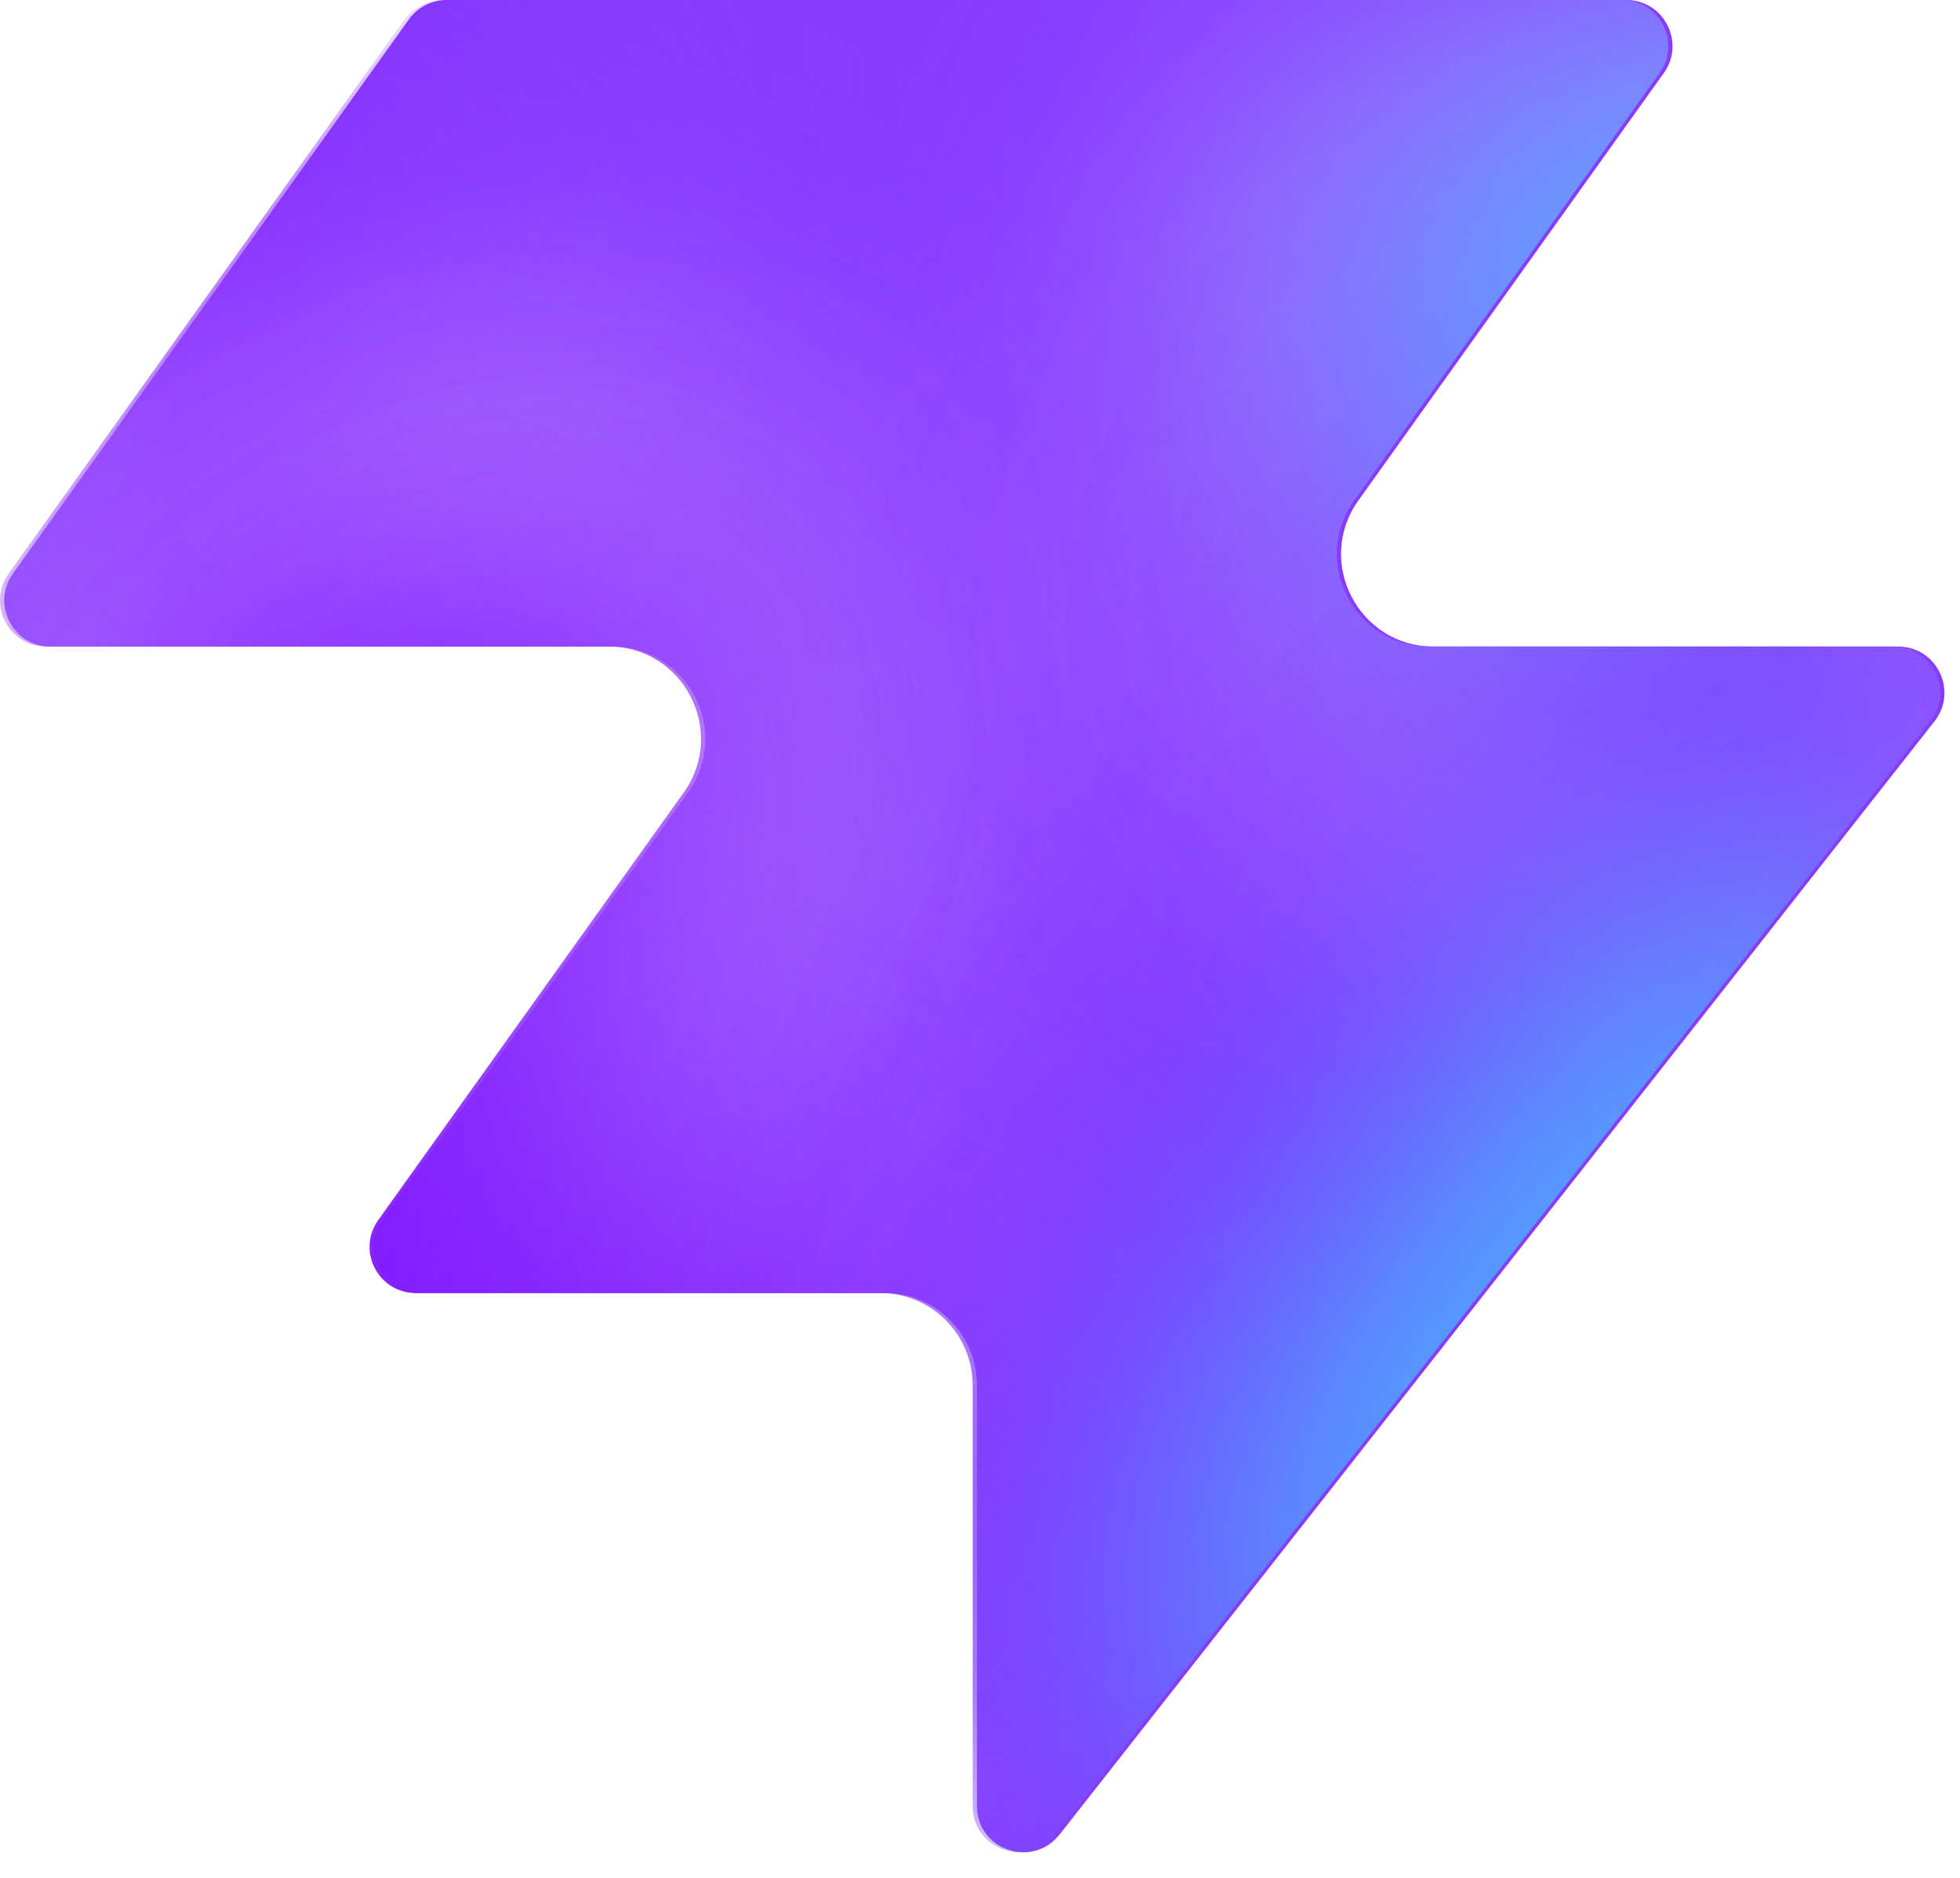
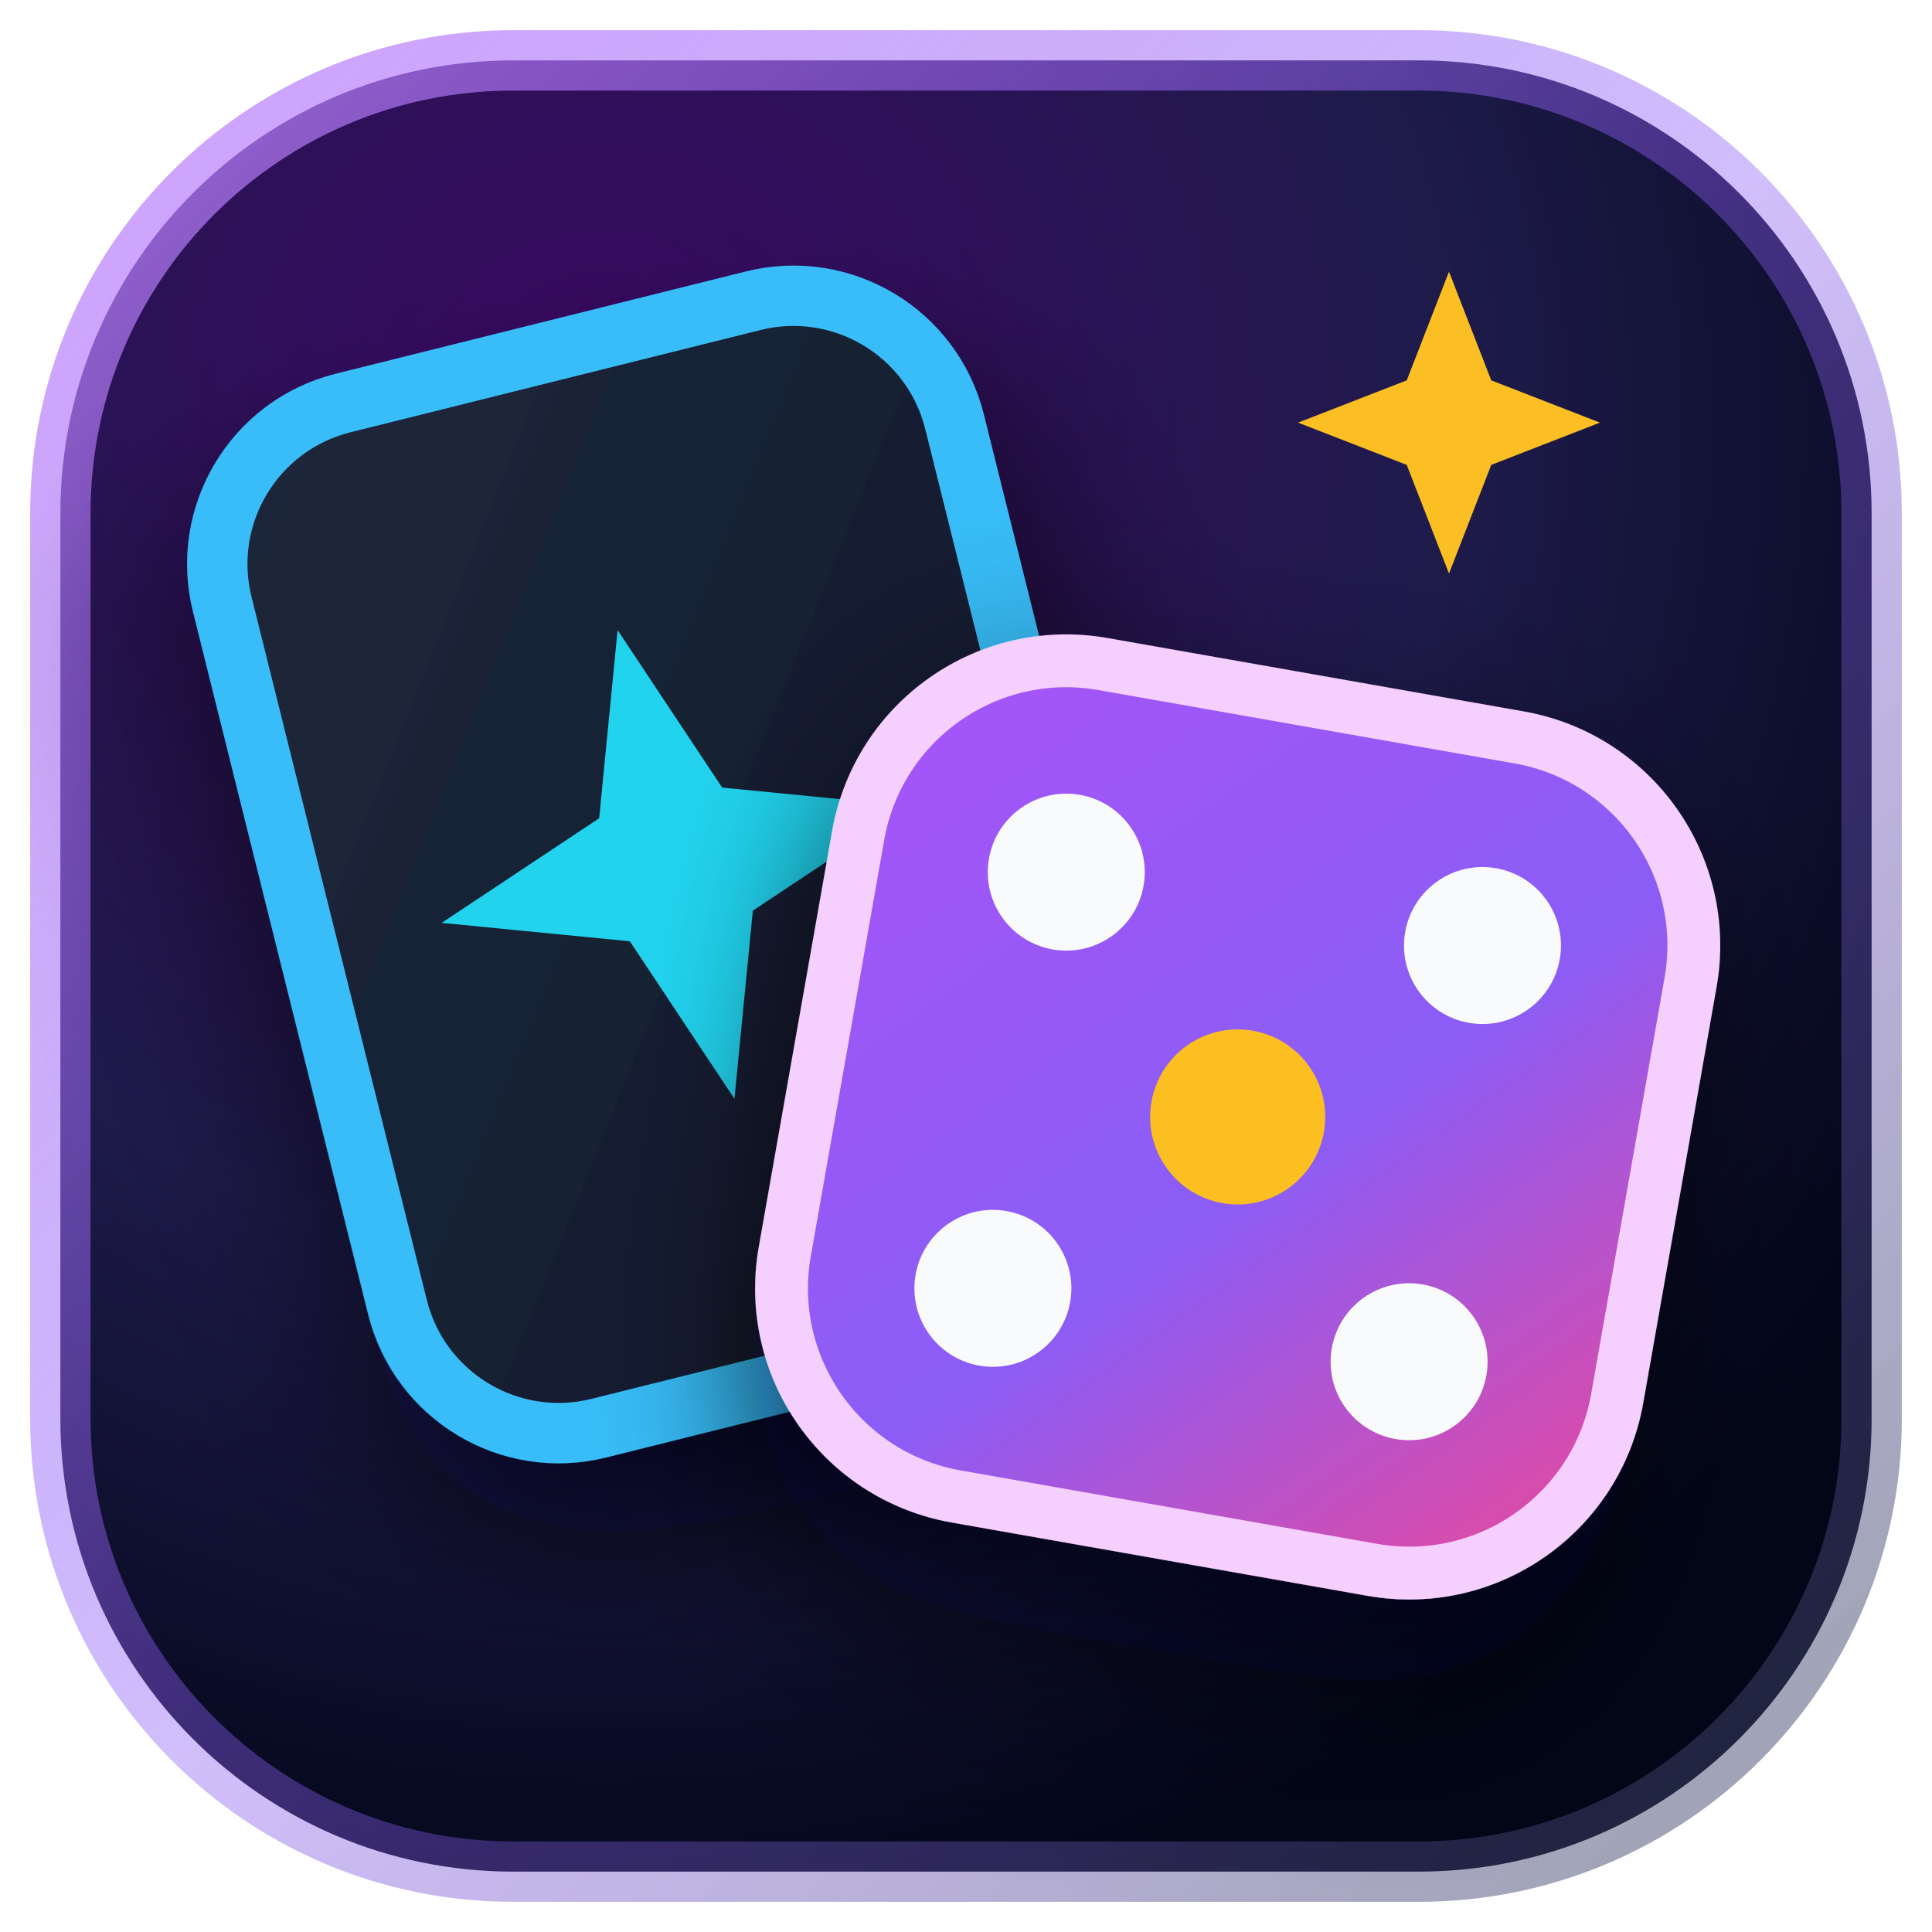
- <svg xmlns="http://www.w3.org/2000/svg" width="48" height="46" fill="none" viewBox="0 0 48 46">
-   <path fill="#863bff" d="M25.946 44.938c-.664.845-2.021.375-2.021-.698V33.937a2.26 2.26 0 0 0-2.262-2.262H10.287c-.92 0-1.456-1.04-.92-1.788l7.48-10.471c1.07-1.497 0-3.578-1.842-3.578H1.237c-.92 0-1.456-1.04-.92-1.788L10.013.474c.214-.297.556-.474.92-.474h28.894c.92 0 1.456 1.04.92 1.788l-7.48 10.471c-1.07 1.498 0 3.579 1.842 3.579h11.377c.943 0 1.473 1.088.89 1.83L25.947 44.94z" style="fill:#863bff;fill:color(display-p3 .525 .23 1);fill-opacity:1" />
-   <mask id="a" width="48" height="46" x="0" y="0" maskUnits="userSpaceOnUse" style="mask-type:alpha">
-     <path fill="#000" d="M25.842 44.938c-.664.844-2.021.375-2.021-.698V33.937a2.26 2.26 0 0 0-2.262-2.262H10.183c-.92 0-1.456-1.04-.92-1.788l7.48-10.471c1.07-1.498 0-3.579-1.842-3.579H1.133c-.92 0-1.456-1.04-.92-1.787L9.91.473c.214-.297.556-.474.92-.474h28.894c.92 0 1.456 1.04.92 1.788l-7.48 10.471c-1.07 1.498 0 3.578 1.842 3.578h11.377c.943 0 1.473 1.088.89 1.832L25.843 44.94z" style="fill:#000;fill-opacity:1" />
-   </mask>
-   <g mask="url(#a)">
-     <g filter="url(#b)">
-       <ellipse cx="5.508" cy="14.704" fill="#ede6ff" rx="5.508" ry="14.704" style="fill:#ede6ff;fill:color(display-p3 .927 .903 1);fill-opacity:1" transform="matrix(.00324 1 1 -.00324 -4.47 31.516)" />
-     </g>
-     <g filter="url(#c)">
-       <ellipse cx="10.399" cy="29.851" fill="#ede6ff" rx="10.399" ry="29.851" style="fill:#ede6ff;fill:color(display-p3 .927 .903 1);fill-opacity:1" transform="matrix(.00324 1 1 -.00324 -39.328 7.883)" />
-     </g>
-     <g filter="url(#d)">
-       <ellipse cx="5.508" cy="30.487" fill="#7e14ff" rx="5.508" ry="30.487" style="fill:#7e14ff;fill:color(display-p3 .492 .077 1);fill-opacity:1" transform="rotate(89.814 -25.913 -14.639)scale(1 -1)" />
-     </g>
-     <g filter="url(#e)">
-       <ellipse cx="5.508" cy="30.599" fill="#7e14ff" rx="5.508" ry="30.599" style="fill:#7e14ff;fill:color(display-p3 .492 .077 1);fill-opacity:1" transform="rotate(89.814 -32.644 -3.334)scale(1 -1)" />
-     </g>
-     <g filter="url(#f)">
-       <ellipse cx="5.508" cy="30.599" fill="#7e14ff" rx="5.508" ry="30.599" style="fill:#7e14ff;fill:color(display-p3 .492 .077 1);fill-opacity:1" transform="matrix(.00324 1 1 -.00324 -34.34 30.47)" />
-     </g>
-     <g filter="url(#g)">
-       <ellipse cx="14.072" cy="22.078" fill="#ede6ff" rx="14.072" ry="22.078" style="fill:#ede6ff;fill:color(display-p3 .927 .903 1);fill-opacity:1" transform="rotate(93.35 24.506 48.493)scale(-1 1)" />
-     </g>
-     <g filter="url(#h)">
-       <ellipse cx="3.47" cy="21.501" fill="#7e14ff" rx="3.47" ry="21.501" style="fill:#7e14ff;fill:color(display-p3 .492 .077 1);fill-opacity:1" transform="rotate(89.009 28.708 47.59)scale(-1 1)" />
-     </g>
-     <g filter="url(#i)">
-       <ellipse cx="3.47" cy="21.501" fill="#7e14ff" rx="3.47" ry="21.501" style="fill:#7e14ff;fill:color(display-p3 .492 .077 1);fill-opacity:1" transform="rotate(89.009 28.708 47.59)scale(-1 1)" />
-     </g>
-     <g filter="url(#j)">
-       <ellipse cx=".387" cy="8.972" fill="#7e14ff" rx="4.407" ry="29.108" style="fill:#7e14ff;fill:color(display-p3 .492 .077 1);fill-opacity:1" transform="rotate(39.51 .387 8.972)" />
-     </g>
-     <g filter="url(#k)">
-       <ellipse cx="47.523" cy="-6.092" fill="#7e14ff" rx="4.407" ry="29.108" style="fill:#7e14ff;fill:color(display-p3 .492 .077 1);fill-opacity:1" transform="rotate(37.892 47.523 -6.092)" />
-     </g>
-     <g filter="url(#l)">
-       <ellipse cx="41.412" cy="6.333" fill="#47bfff" rx="5.971" ry="9.665" style="fill:#47bfff;fill:color(display-p3 .28 .748 1);fill-opacity:1" transform="rotate(37.892 41.412 6.333)" />
-     </g>
-     <g filter="url(#m)">
-       <ellipse cx="-1.879" cy="38.332" fill="#7e14ff" rx="4.407" ry="29.108" style="fill:#7e14ff;fill:color(display-p3 .492 .077 1);fill-opacity:1" transform="rotate(37.892 -1.88 38.332)" />
-     </g>
-     <g filter="url(#n)">
-       <ellipse cx="-1.879" cy="38.332" fill="#7e14ff" rx="4.407" ry="29.108" style="fill:#7e14ff;fill:color(display-p3 .492 .077 1);fill-opacity:1" transform="rotate(37.892 -1.88 38.332)" />
-     </g>
-     <g filter="url(#o)">
-       <ellipse cx="35.651" cy="29.907" fill="#7e14ff" rx="4.407" ry="29.108" style="fill:#7e14ff;fill:color(display-p3 .492 .077 1);fill-opacity:1" transform="rotate(37.892 35.651 29.907)" />
-     </g>
-     <g filter="url(#p)">
-       <ellipse cx="38.418" cy="32.4" fill="#47bfff" rx="5.971" ry="15.297" style="fill:#47bfff;fill:color(display-p3 .28 .748 1);fill-opacity:1" transform="rotate(37.892 38.418 32.4)" />
-     </g>
-   </g>
+ <svg xmlns="http://www.w3.org/2000/svg" viewBox="0 0 64 64" width="64" height="64" fill="none">
  <defs>
-     <filter id="b" width="60.045" height="41.654" x="-19.77" y="16.149" color-interpolation-filters="sRGB" filterUnits="userSpaceOnUse">
-       <feFlood flood-opacity="0" result="BackgroundImageFix" />
-       <feBlend in="SourceGraphic" in2="BackgroundImageFix" result="shape" />
-       <feGaussianBlur result="effect1_foregroundBlur_2002_17158" stdDeviation="7.659" />
-     </filter>
-     <filter id="c" width="90.34" height="51.437" x="-54.613" y="-7.533" color-interpolation-filters="sRGB" filterUnits="userSpaceOnUse">
-       <feFlood flood-opacity="0" result="BackgroundImageFix" />
-       <feBlend in="SourceGraphic" in2="BackgroundImageFix" result="shape" />
-       <feGaussianBlur result="effect1_foregroundBlur_2002_17158" stdDeviation="7.659" />
-     </filter>
-     <filter id="d" width="79.355" height="29.4" x="-49.64" y="2.03" color-interpolation-filters="sRGB" filterUnits="userSpaceOnUse">
-       <feFlood flood-opacity="0" result="BackgroundImageFix" />
-       <feBlend in="SourceGraphic" in2="BackgroundImageFix" result="shape" />
-       <feGaussianBlur result="effect1_foregroundBlur_2002_17158" stdDeviation="4.596" />
-     </filter>
-     <filter id="e" width="79.579" height="29.4" x="-45.045" y="20.029" color-interpolation-filters="sRGB" filterUnits="userSpaceOnUse">
-       <feFlood flood-opacity="0" result="BackgroundImageFix" />
-       <feBlend in="SourceGraphic" in2="BackgroundImageFix" result="shape" />
-       <feGaussianBlur result="effect1_foregroundBlur_2002_17158" stdDeviation="4.596" />
-     </filter>
-     <filter id="f" width="79.579" height="29.4" x="-43.513" y="21.178" color-interpolation-filters="sRGB" filterUnits="userSpaceOnUse">
-       <feFlood flood-opacity="0" result="BackgroundImageFix" />
-       <feBlend in="SourceGraphic" in2="BackgroundImageFix" result="shape" />
-       <feGaussianBlur result="effect1_foregroundBlur_2002_17158" stdDeviation="4.596" />
-     </filter>
-     <filter id="g" width="74.749" height="58.852" x="15.756" y="-17.901" color-interpolation-filters="sRGB" filterUnits="userSpaceOnUse">
-       <feFlood flood-opacity="0" result="BackgroundImageFix" />
-       <feBlend in="SourceGraphic" in2="BackgroundImageFix" result="shape" />
-       <feGaussianBlur result="effect1_foregroundBlur_2002_17158" stdDeviation="7.659" />
-     </filter>
-     <filter id="h" width="61.377" height="25.362" x="23.548" y="2.284" color-interpolation-filters="sRGB" filterUnits="userSpaceOnUse">
-       <feFlood flood-opacity="0" result="BackgroundImageFix" />
-       <feBlend in="SourceGraphic" in2="BackgroundImageFix" result="shape" />
-       <feGaussianBlur result="effect1_foregroundBlur_2002_17158" stdDeviation="4.596" />
-     </filter>
-     <filter id="i" width="61.377" height="25.362" x="23.548" y="2.284" color-interpolation-filters="sRGB" filterUnits="userSpaceOnUse">
-       <feFlood flood-opacity="0" result="BackgroundImageFix" />
-       <feBlend in="SourceGraphic" in2="BackgroundImageFix" result="shape" />
-       <feGaussianBlur result="effect1_foregroundBlur_2002_17158" stdDeviation="4.596" />
-     </filter>
-     <filter id="j" width="56.045" height="63.649" x="-27.636" y="-22.853" color-interpolation-filters="sRGB" filterUnits="userSpaceOnUse">
-       <feFlood flood-opacity="0" result="BackgroundImageFix" />
-       <feBlend in="SourceGraphic" in2="BackgroundImageFix" result="shape" />
-       <feGaussianBlur result="effect1_foregroundBlur_2002_17158" stdDeviation="4.596" />
-     </filter>
-     <filter id="k" width="54.814" height="64.646" x="20.116" y="-38.415" color-interpolation-filters="sRGB" filterUnits="userSpaceOnUse">
-       <feFlood flood-opacity="0" result="BackgroundImageFix" />
-       <feBlend in="SourceGraphic" in2="BackgroundImageFix" result="shape" />
-       <feGaussianBlur result="effect1_foregroundBlur_2002_17158" stdDeviation="4.596" />
-     </filter>
-     <filter id="l" width="33.541" height="35.313" x="24.641" y="-11.323" color-interpolation-filters="sRGB" filterUnits="userSpaceOnUse">
-       <feFlood flood-opacity="0" result="BackgroundImageFix" />
-       <feBlend in="SourceGraphic" in2="BackgroundImageFix" result="shape" />
-       <feGaussianBlur result="effect1_foregroundBlur_2002_17158" stdDeviation="4.596" />
-     </filter>
-     <filter id="m" width="54.814" height="64.646" x="-29.286" y="6.009" color-interpolation-filters="sRGB" filterUnits="userSpaceOnUse">
-       <feFlood flood-opacity="0" result="BackgroundImageFix" />
-       <feBlend in="SourceGraphic" in2="BackgroundImageFix" result="shape" />
-       <feGaussianBlur result="effect1_foregroundBlur_2002_17158" stdDeviation="4.596" />
-     </filter>
-     <filter id="n" width="54.814" height="64.646" x="-29.286" y="6.009" color-interpolation-filters="sRGB" filterUnits="userSpaceOnUse">
-       <feFlood flood-opacity="0" result="BackgroundImageFix" />
-       <feBlend in="SourceGraphic" in2="BackgroundImageFix" result="shape" />
-       <feGaussianBlur result="effect1_foregroundBlur_2002_17158" stdDeviation="4.596" />
-     </filter>
-     <filter id="o" width="54.814" height="64.646" x="8.244" y="-2.416" color-interpolation-filters="sRGB" filterUnits="userSpaceOnUse">
-       <feFlood flood-opacity="0" result="BackgroundImageFix" />
-       <feBlend in="SourceGraphic" in2="BackgroundImageFix" result="shape" />
-       <feGaussianBlur result="effect1_foregroundBlur_2002_17158" stdDeviation="4.596" />
-     </filter>
-     <filter id="p" width="39.409" height="43.623" x="18.713" y="10.588" color-interpolation-filters="sRGB" filterUnits="userSpaceOnUse">
-       <feFlood flood-opacity="0" result="BackgroundImageFix" />
-       <feBlend in="SourceGraphic" in2="BackgroundImageFix" result="shape" />
-       <feGaussianBlur result="effect1_foregroundBlur_2002_17158" stdDeviation="4.596" />
+     <radialGradient id="ph-bg" cx="30%" cy="20%" r="85%">
+       <stop offset="0%" stop-color="#3B0764" />
+       <stop offset="55%" stop-color="#1E1B4B" />
+       <stop offset="100%" stop-color="#020617" />
+     </radialGradient>
+     <linearGradient id="ph-border" x1="0%" y1="0%" x2="100%" y2="100%">
+       <stop offset="0%" stop-color="#C084FC" stop-opacity="0.75" />
+       <stop offset="50%" stop-color="#8B5CF6" stop-opacity="0.4" />
+       <stop offset="100%" stop-color="#334155" stop-opacity="0.5" />
+     </linearGradient>
+     <linearGradient id="ph-card" x1="0%" y1="0%" x2="100%" y2="100%">
+       <stop offset="0%" stop-color="#1E293B" />
+       <stop offset="100%" stop-color="#0F172A" />
+     </linearGradient>
+     <linearGradient id="ph-die" x1="0%" y1="0%" x2="100%" y2="100%">
+       <stop offset="0%" stop-color="#A855F7" />
+       <stop offset="55%" stop-color="#8B5CF6" />
+       <stop offset="100%" stop-color="#EC4899" />
+     </linearGradient>
+     <filter id="ph-shadow" x="-20%" y="-20%" width="140%" height="140%">
+       <feDropShadow dx="0" dy="3" stdDeviation="3" flood-color="#020617" flood-opacity="0.7" />
    </filter>
  </defs>
+   <rect x="2" y="2" width="60" height="60" rx="15" fill="url(#ph-bg)" stroke="url(#ph-border)" stroke-width="2" />
+   <g transform="rotate(-14 23 29)" filter="url(#ph-shadow)">
+     <rect x="10" y="11" width="25" height="35" rx="5.5" fill="url(#ph-card)" stroke="#38BDF8" stroke-width="2" />
+     <path d="M22.5 20.5 L24.6 26.4 L30.5 28.5 L24.6 30.6 L22.5 36.5 L20.4 30.6 L14.5 28.5 L20.4 26.4 Z" fill="#22D3EE" />
+   </g>
+   <g transform="rotate(10 41 37)" filter="url(#ph-shadow)">
+     <rect x="27" y="23" width="28" height="28" rx="7" fill="url(#ph-die)" stroke="#F5D0FE" stroke-width="1.75" />
+     <circle cx="34" cy="30" r="2.6" fill="#F8FAFC" />
+     <circle cx="48" cy="30" r="2.6" fill="#F8FAFC" />
+     <circle cx="41" cy="37" r="2.9" fill="#FBBF24" />
+     <circle cx="34" cy="44" r="2.6" fill="#F8FAFC" />
+     <circle cx="48" cy="44" r="2.6" fill="#F8FAFC" />
+   </g>
+   <path d="M48 9 L49.4 12.6 L53 14 L49.4 15.4 L48 19 L46.6 15.4 L43 14 L46.6 12.6 Z" fill="#FBBF24" />
</svg>
